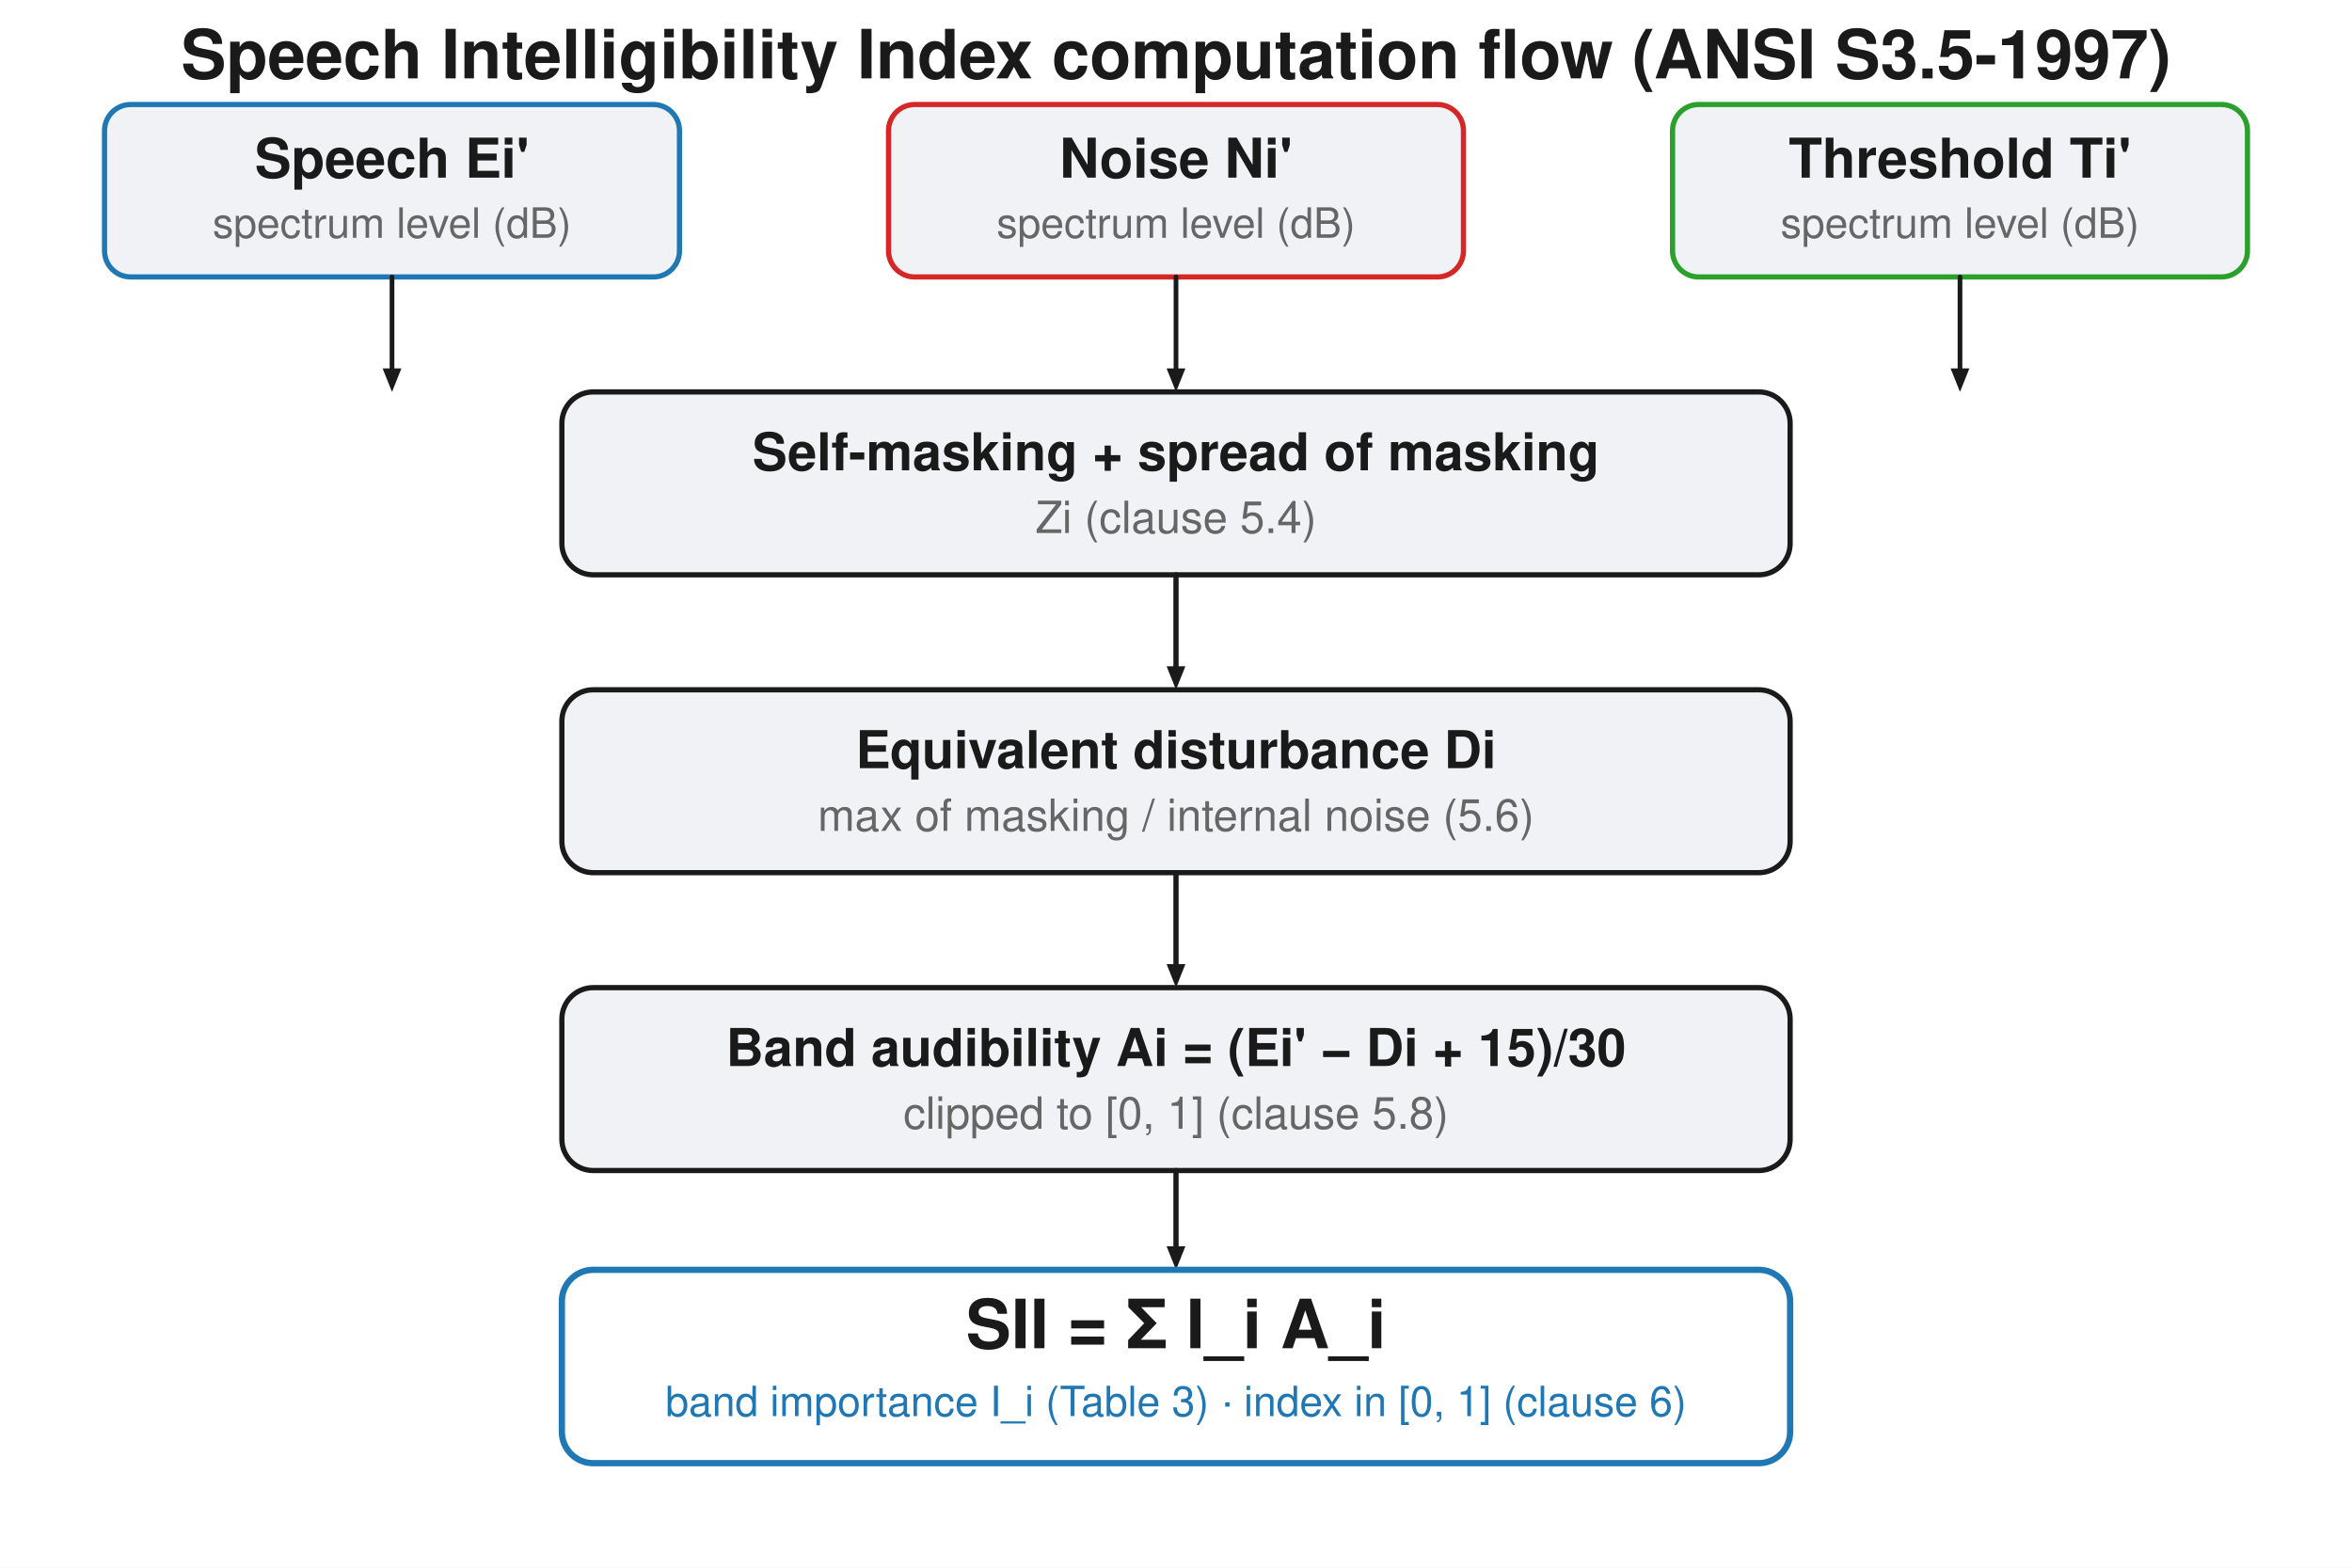
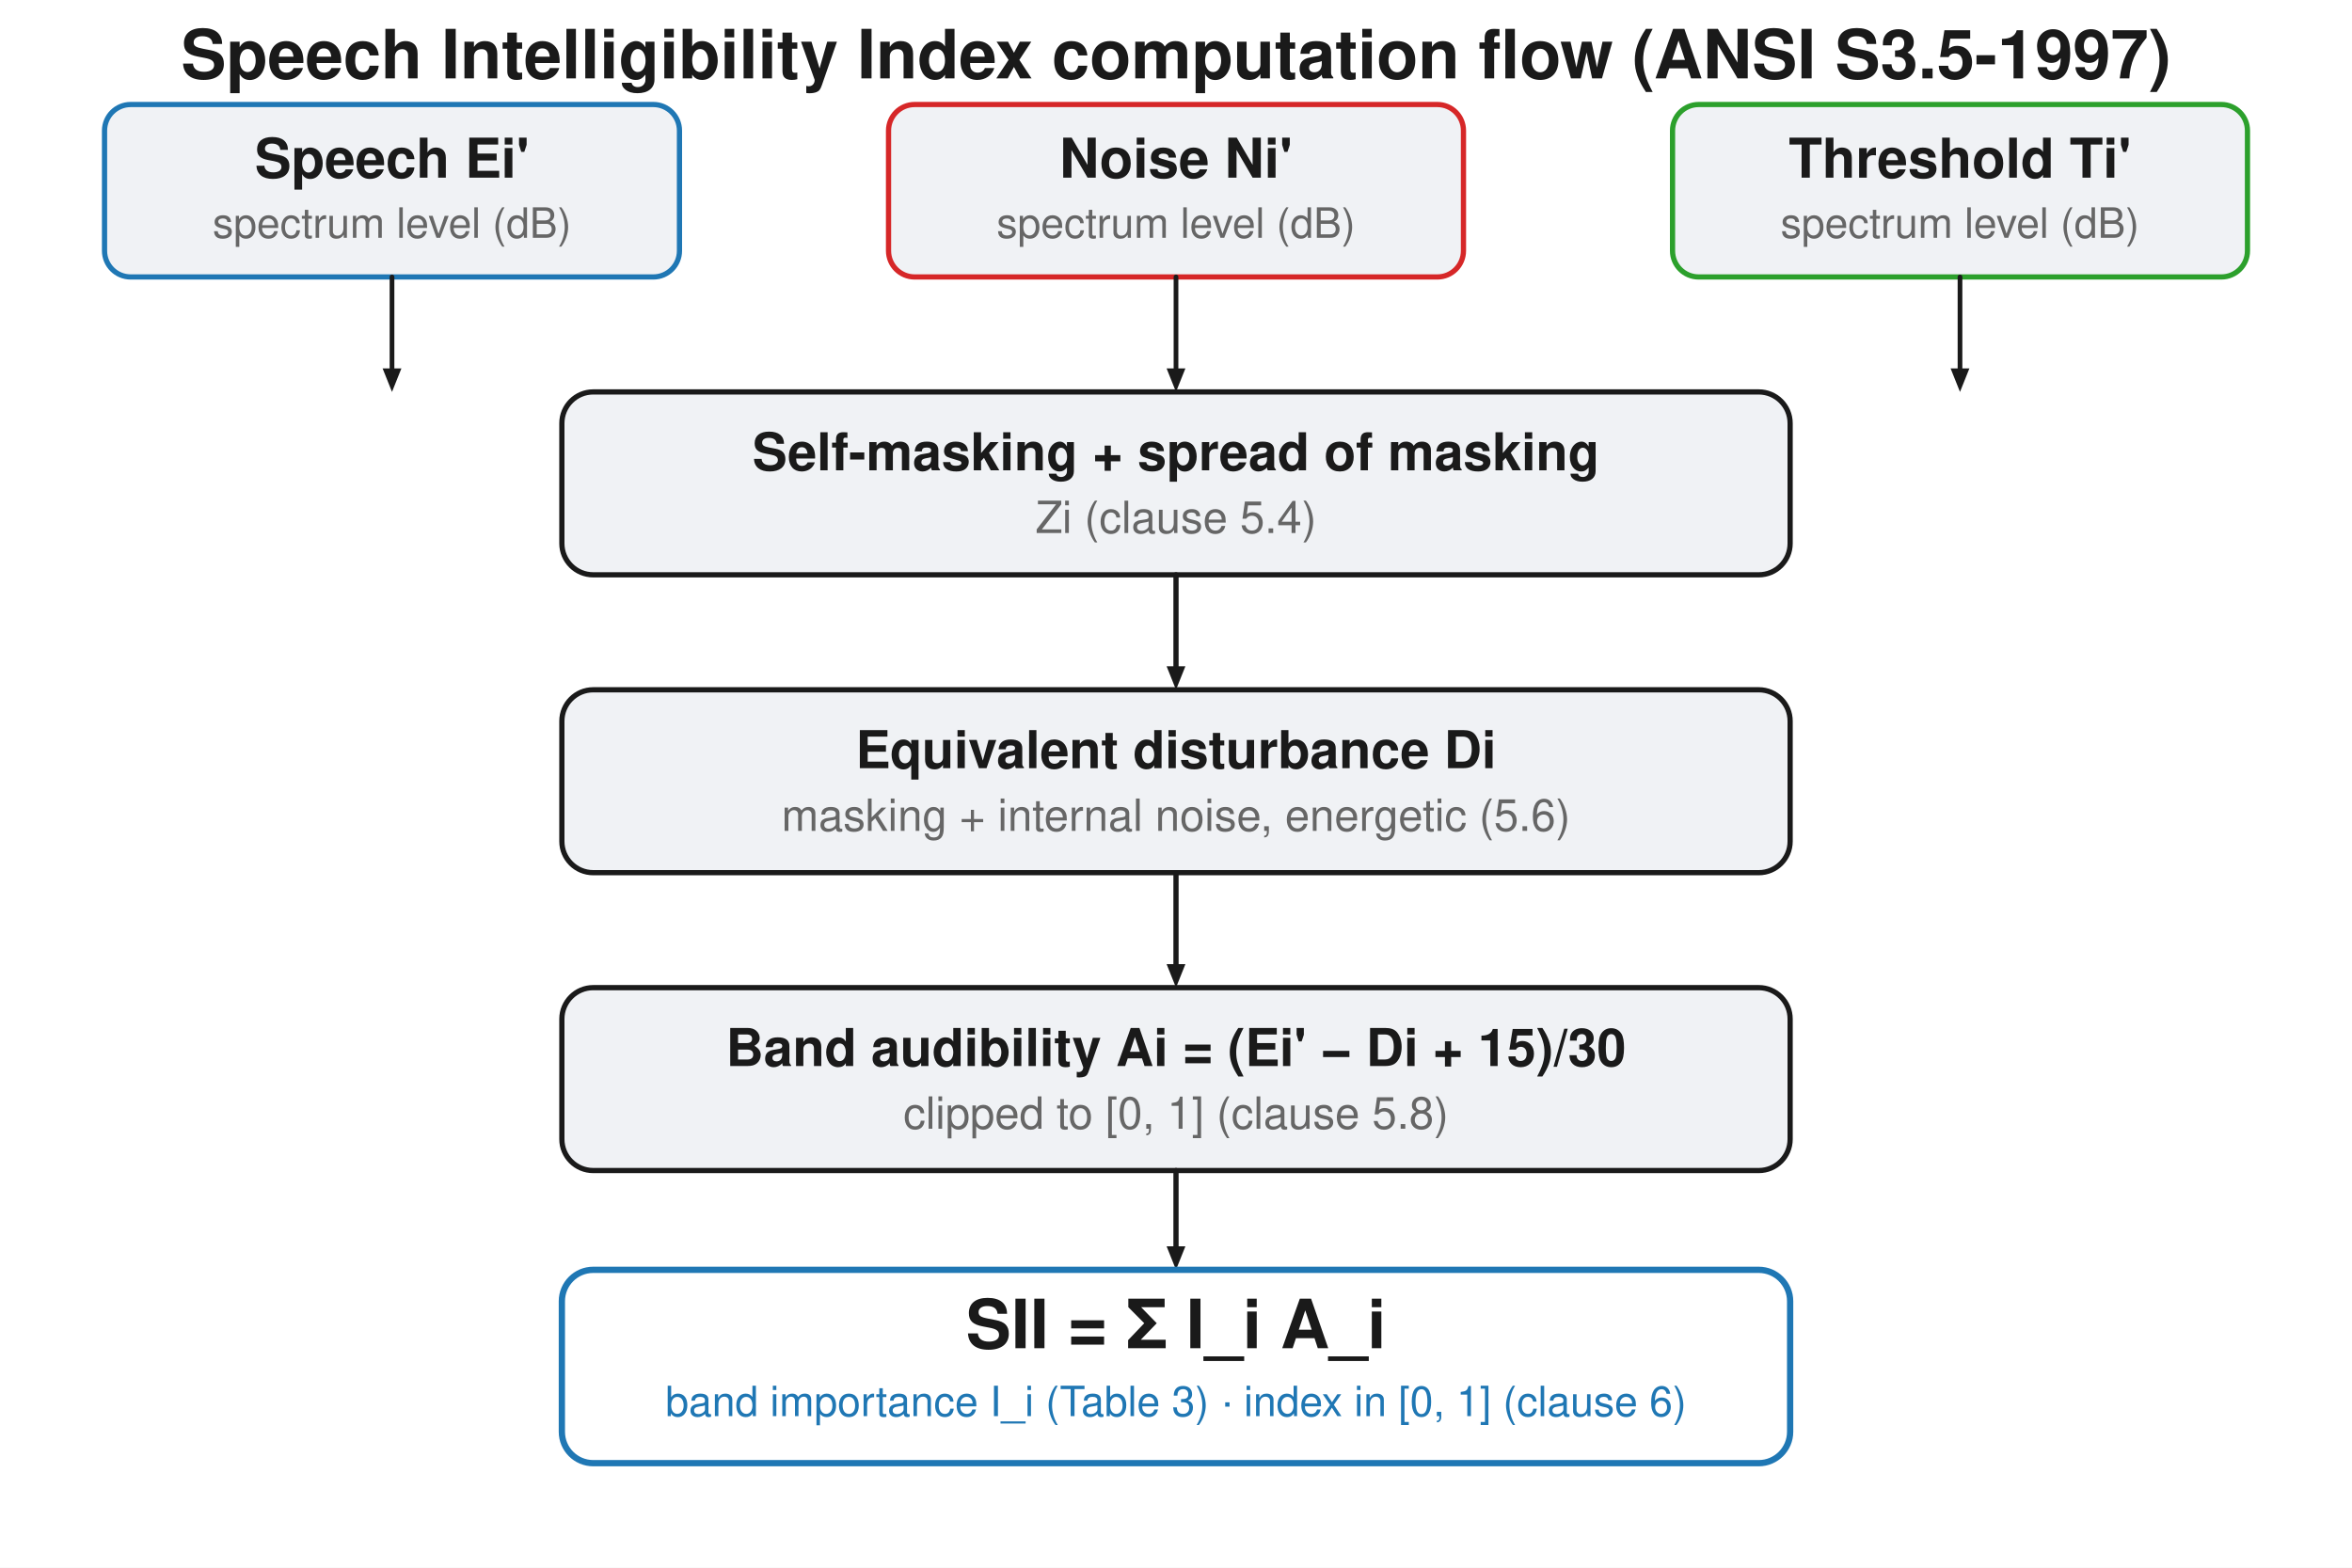
<svg xmlns="http://www.w3.org/2000/svg" width="900" height="600" viewBox="0 0 900 600">
  <rect width="900" height="600" fill="#ffffff" />
  <text x="450.0" y="30" font-family="Segoe UI, Helvetica, Arial, sans-serif" font-size="26" font-weight="600" fill="#1a1a1a" text-anchor="middle">Speech Intelligibility Index computation flow (ANSI S3.5-1997)</text>
  <rect x="40.0" y="40.0" width="220.0" height="66.0" rx="10" fill="#f0f2f5" stroke="#1f77b4" stroke-width="2" />
  <text x="150.0" y="68.0" font-family="Segoe UI, Helvetica, Arial, sans-serif" font-size="21" fill="#1a1a1a" text-anchor="middle" font-weight="600">Speech  Ei'</text>
  <text x="150.0" y="91.0" font-family="Segoe UI, Helvetica, Arial, sans-serif" font-size="16" fill="#666666" text-anchor="middle">spectrum level (dB)</text>
  <line x1="150.0" y1="106.0" x2="150.0" y2="141.0" stroke="#1a1a1a" stroke-width="1.8" stroke-linecap="round" />
  <path d="M 150.0 150.0 L 146.4 141.0 L 153.6 141.0 Z" fill="#1a1a1a" stroke="none" stroke-width="1.5" stroke-linejoin="round" />
  <rect x="340.0" y="40.0" width="220.0" height="66.0" rx="10" fill="#f0f2f5" stroke="#d62728" stroke-width="2" />
  <text x="450.0" y="68.0" font-family="Segoe UI, Helvetica, Arial, sans-serif" font-size="21" fill="#1a1a1a" text-anchor="middle" font-weight="600">Noise  Ni'</text>
  <text x="450.0" y="91.0" font-family="Segoe UI, Helvetica, Arial, sans-serif" font-size="16" fill="#666666" text-anchor="middle">spectrum level (dB)</text>
  <line x1="450.0" y1="106.0" x2="450.0" y2="141.0" stroke="#1a1a1a" stroke-width="1.8" stroke-linecap="round" />
  <path d="M 450.0 150.0 L 446.4 141.0 L 453.6 141.0 Z" fill="#1a1a1a" stroke="none" stroke-width="1.5" stroke-linejoin="round" />
  <rect x="640.0" y="40.0" width="220.0" height="66.0" rx="10" fill="#f0f2f5" stroke="#2ca02c" stroke-width="2" />
  <text x="750.0" y="68.0" font-family="Segoe UI, Helvetica, Arial, sans-serif" font-size="21" fill="#1a1a1a" text-anchor="middle" font-weight="600">Threshold  Ti'</text>
  <text x="750.0" y="91.0" font-family="Segoe UI, Helvetica, Arial, sans-serif" font-size="16" fill="#666666" text-anchor="middle">spectrum level (dB)</text>
  <line x1="750.0" y1="106.0" x2="750.0" y2="141.0" stroke="#1a1a1a" stroke-width="1.8" stroke-linecap="round" />
  <path d="M 750.0 150.0 L 746.4 141.0 L 753.6 141.0 Z" fill="#1a1a1a" stroke="none" stroke-width="1.5" stroke-linejoin="round" />
  <rect x="215.0" y="150.0" width="470.0" height="70.0" rx="12" fill="#f0f2f5" stroke="#1a1a1a" stroke-width="2" />
  <text x="450.0" y="180.0" font-family="Segoe UI, Helvetica, Arial, sans-serif" font-size="20" fill="#1a1a1a" text-anchor="middle" font-weight="600">Self-masking + spread of masking</text>
  <text x="450.0" y="204.0" font-family="Segoe UI, Helvetica, Arial, sans-serif" font-size="17" fill="#666666" text-anchor="middle">Zi   (clause 5.4)</text>
  <rect x="215.0" y="264.0" width="470.0" height="70.0" rx="12" fill="#f0f2f5" stroke="#1a1a1a" stroke-width="2" />
  <text x="450.0" y="294.0" font-family="Segoe UI, Helvetica, Arial, sans-serif" font-size="20" fill="#1a1a1a" text-anchor="middle" font-weight="600">Equivalent disturbance Di</text>
-   <text x="450.0" y="318.0" font-family="Segoe UI, Helvetica, Arial, sans-serif" font-size="17" fill="#666666" text-anchor="middle">max of masking / internal noise (5.6)</text>
+   <text x="450.0" y="318.0" font-family="Segoe UI, Helvetica, Arial, sans-serif" font-size="17" fill="#666666" text-anchor="middle">masking + internal noise, energetic (5.6)</text>
  <rect x="215.0" y="378.0" width="470.0" height="70.0" rx="12" fill="#f0f2f5" stroke="#1a1a1a" stroke-width="2" />
  <text x="450.0" y="408.0" font-family="Segoe UI, Helvetica, Arial, sans-serif" font-size="20" fill="#1a1a1a" text-anchor="middle" font-weight="600">Band audibility Ai = (Ei' − Di + 15)/30</text>
  <text x="450.0" y="432.0" font-family="Segoe UI, Helvetica, Arial, sans-serif" font-size="17" fill="#666666" text-anchor="middle">clipped to [0, 1]   (clause 5.8)</text>
  <line x1="450.0" y1="220" x2="450.0" y2="255.0" stroke="#1a1a1a" stroke-width="2.0" stroke-linecap="round" />
  <path d="M 450.0 264.0 L 446.4 255.0 L 453.6 255.0 Z" fill="#1a1a1a" stroke="none" stroke-width="1.5" stroke-linejoin="round" />
  <line x1="450.0" y1="334" x2="450.0" y2="369.0" stroke="#1a1a1a" stroke-width="2.0" stroke-linecap="round" />
  <path d="M 450.0 378.0 L 446.4 369.0 L 453.6 369.0 Z" fill="#1a1a1a" stroke="none" stroke-width="1.5" stroke-linejoin="round" />
  <line x1="450.0" y1="448" x2="450.0" y2="477.0" stroke="#1a1a1a" stroke-width="2.0" stroke-linecap="round" />
  <path d="M 450.0 486.0 L 446.4 477.0 L 453.6 477.0 Z" fill="#1a1a1a" stroke="none" stroke-width="1.5" stroke-linejoin="round" />
  <rect x="215.0" y="486" width="470.0" height="74" rx="12" fill="none" stroke="#1f77b4" stroke-width="2.4" />
  <text x="450.0" y="516" font-family="Segoe UI, Helvetica, Arial, sans-serif" font-size="26" fill="#1a1a1a" text-anchor="middle" font-weight="600">SII = Σ I_i A_i</text>
  <text x="450.0" y="542" font-family="Segoe UI, Helvetica, Arial, sans-serif" font-size="16" fill="#1f77b4" text-anchor="middle">band importance I_i (Table 3)  ·  index in [0, 1]  (clause 6)</text>
</svg>
